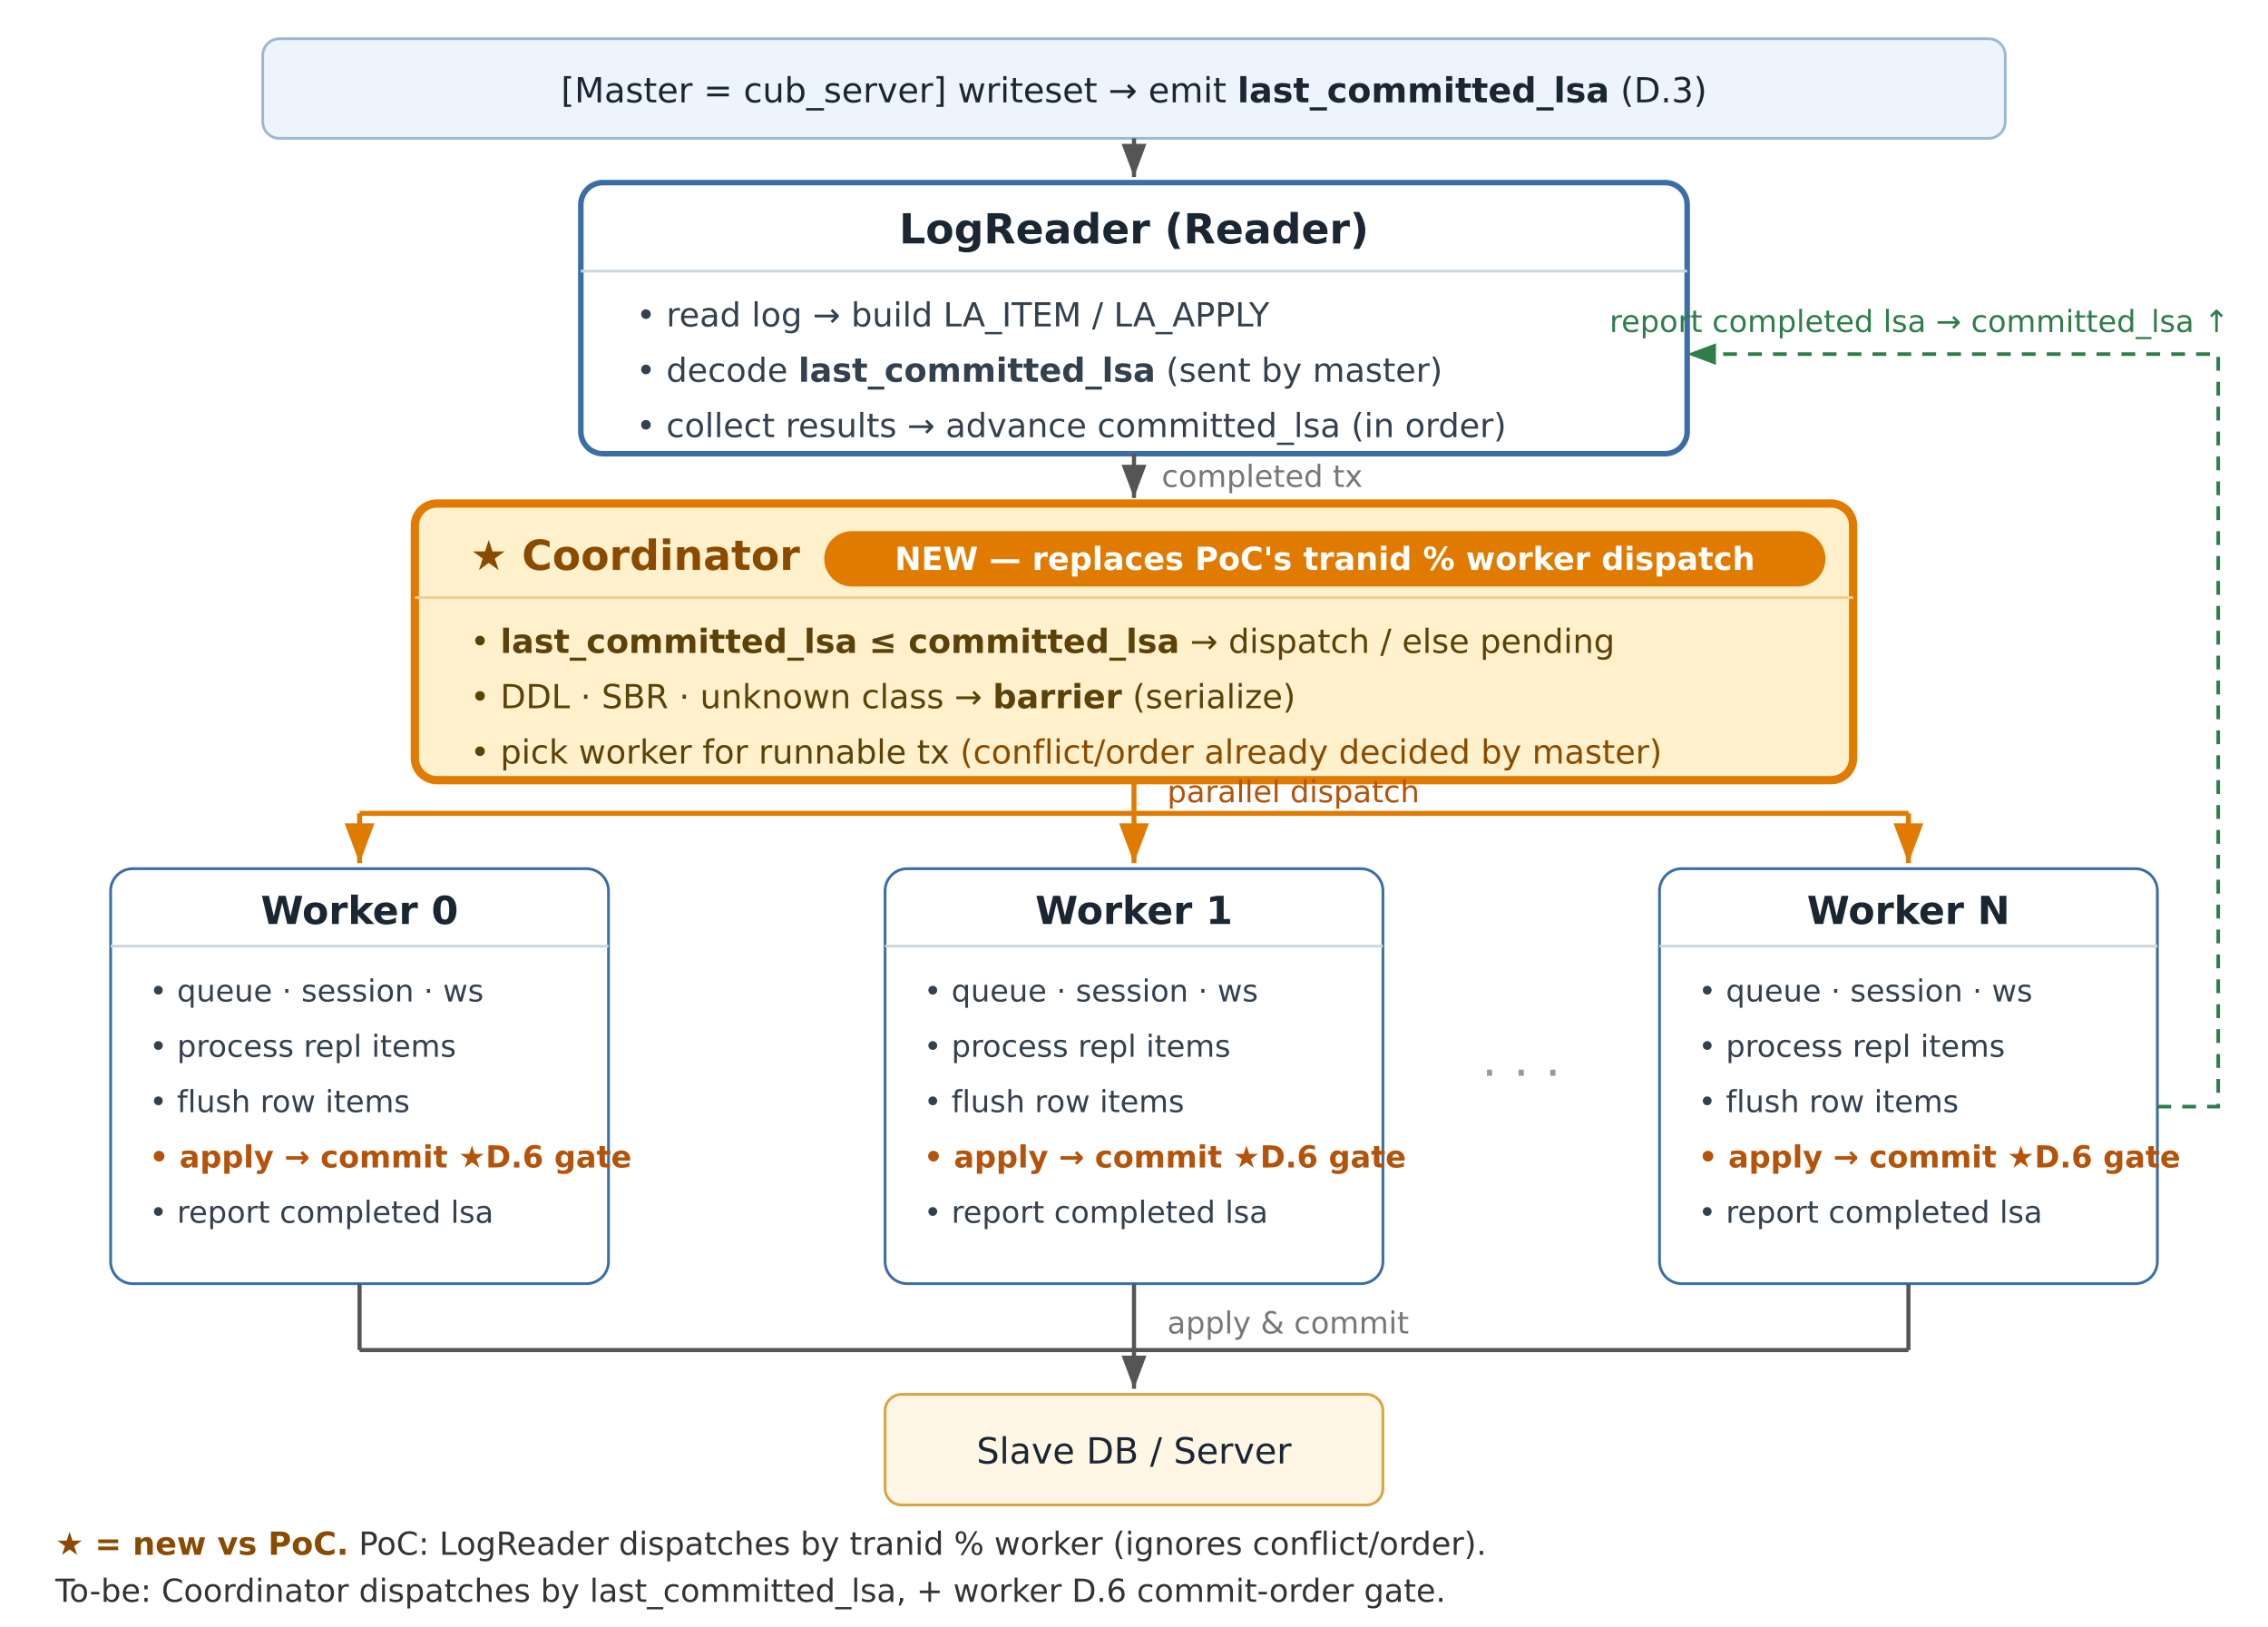
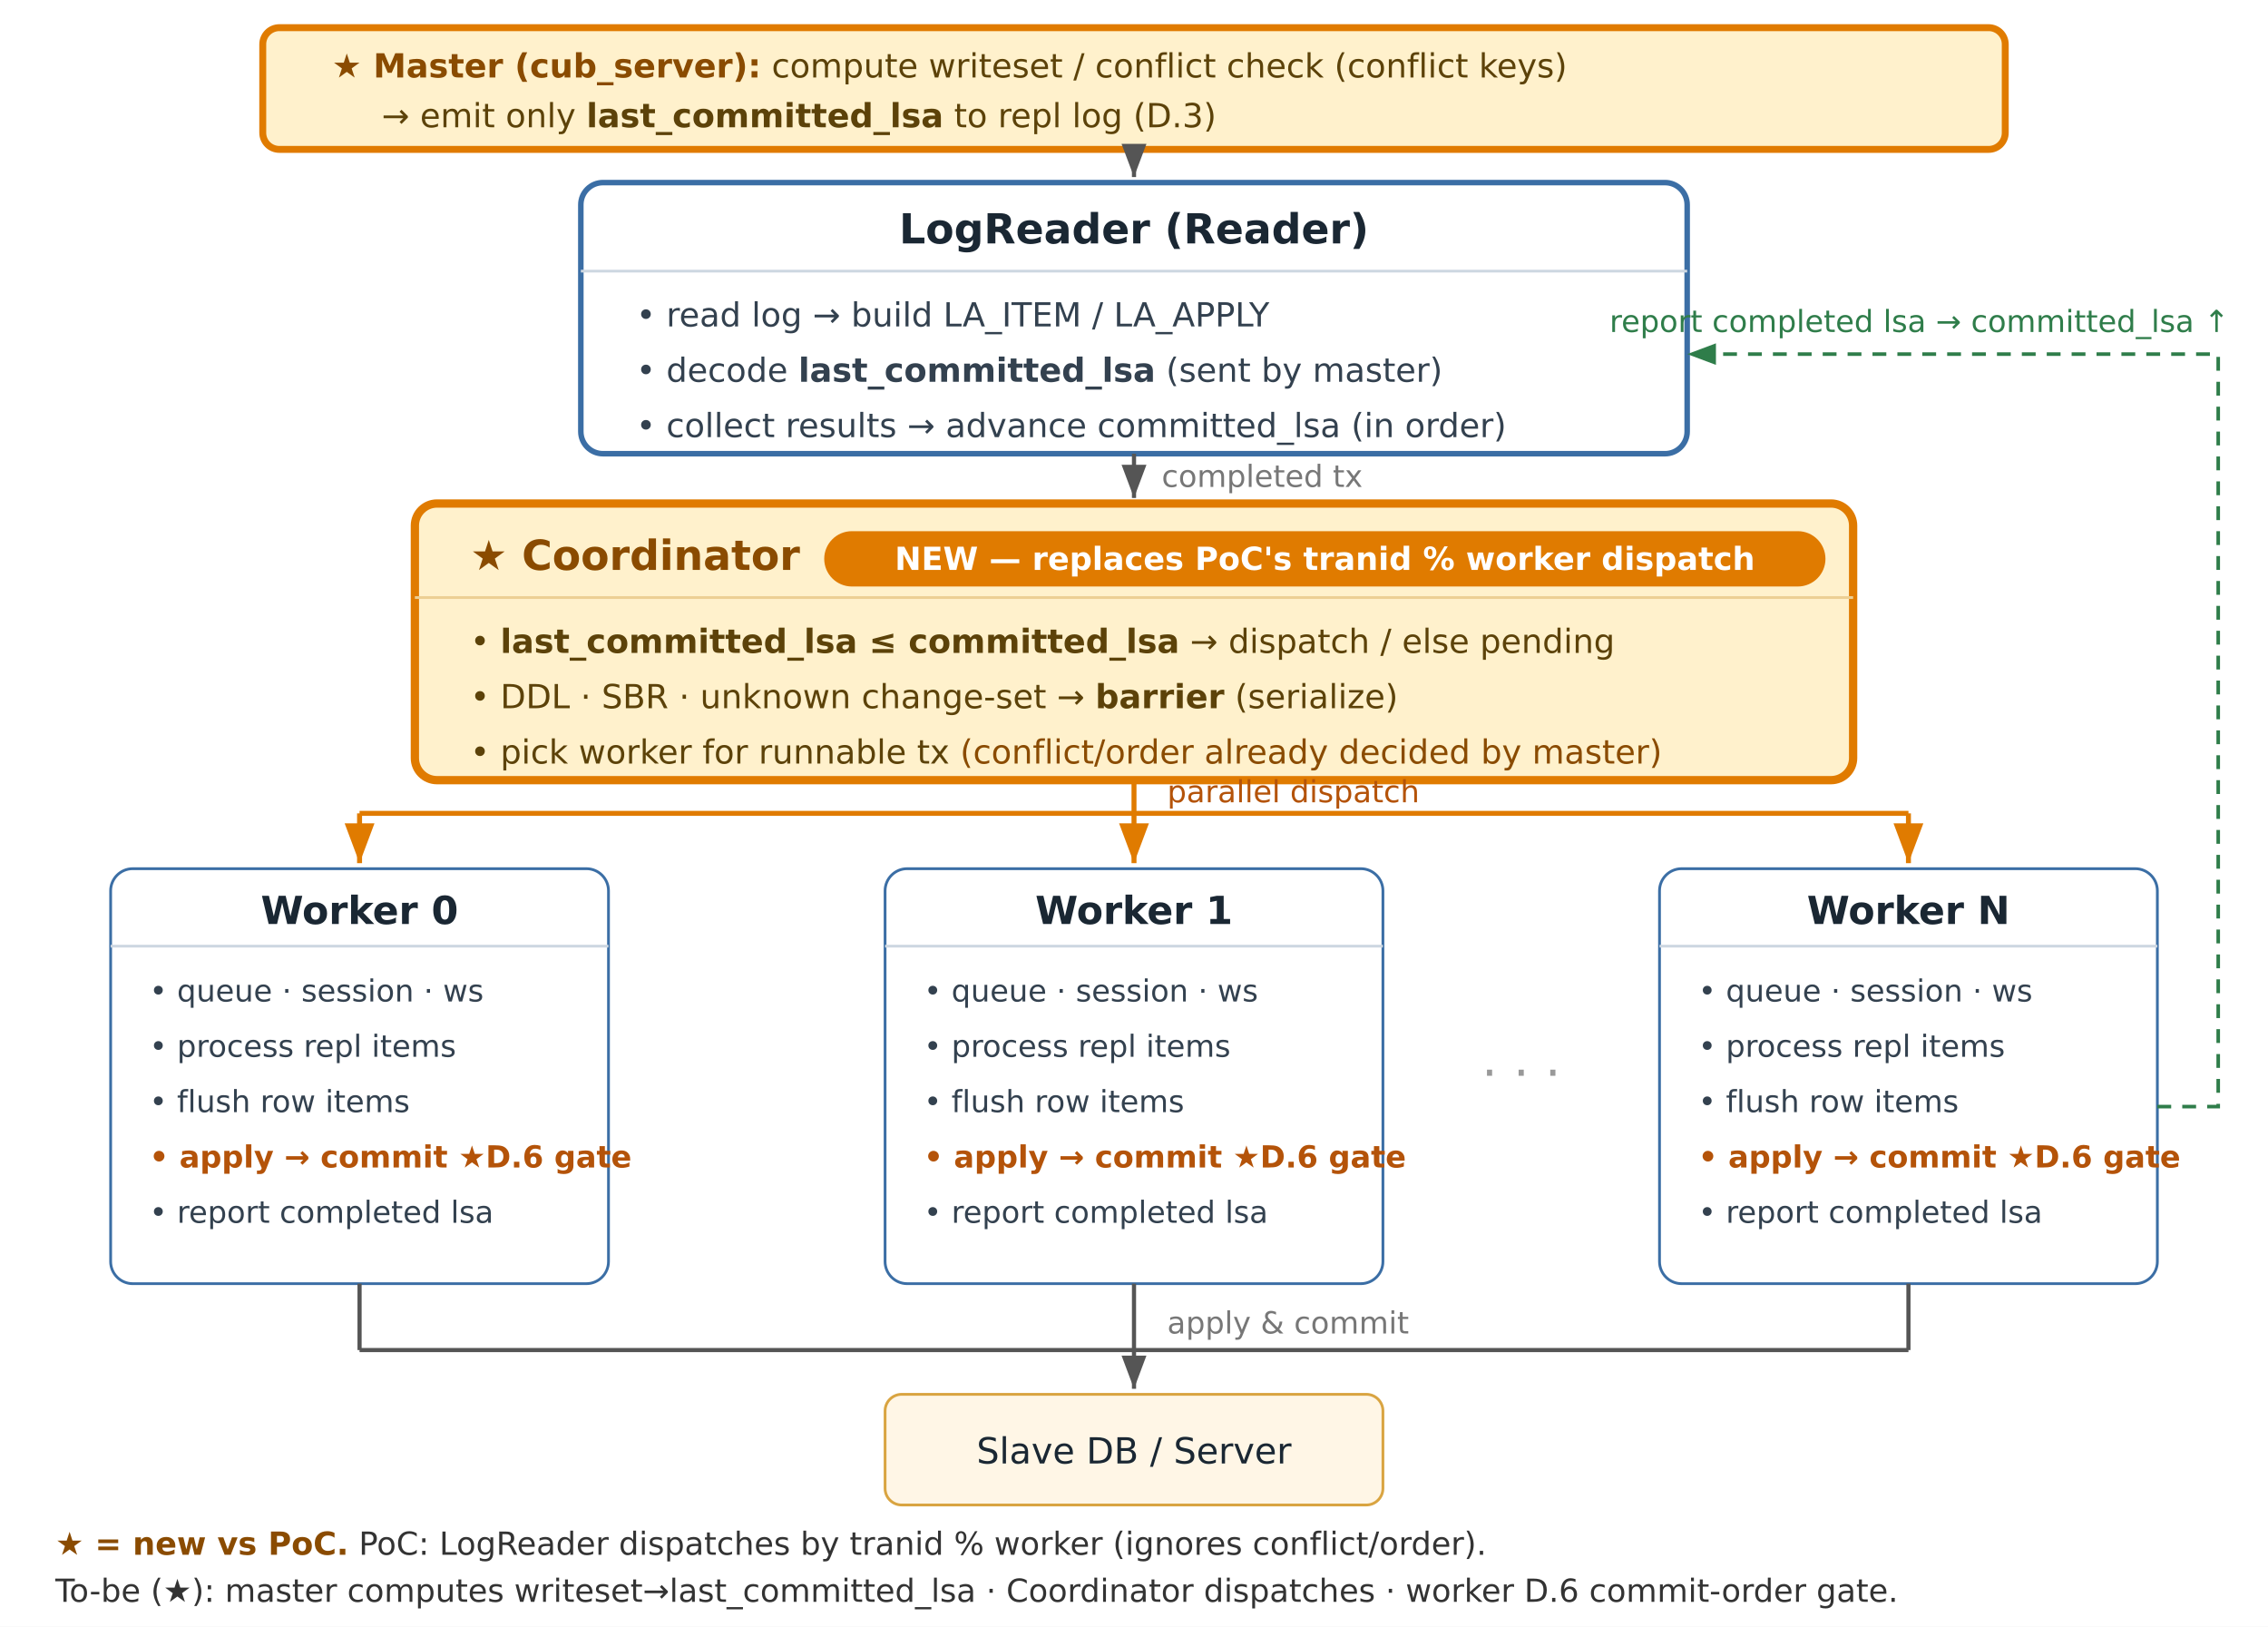
<svg xmlns="http://www.w3.org/2000/svg" width="820" height="588" viewBox="0 0 820 588" font-family="DejaVu Sans, Helvetica, Arial, sans-serif">
  <defs>
    <marker id="p" markerWidth="10" markerHeight="10" refX="8" refY="3" orient="auto" markerUnits="strokeWidth">
      <path d="M0,0 L8,3 L0,6 Z" fill="#555" />
    </marker>
    <marker id="pg" markerWidth="10" markerHeight="10" refX="8" refY="3" orient="auto" markerUnits="strokeWidth">
      <path d="M0,0 L8,3 L0,6 Z" fill="#2f7d4a" />
    </marker>
    <marker id="po" markerWidth="10" markerHeight="10" refX="8" refY="3" orient="auto" markerUnits="strokeWidth">
      <path d="M0,0 L8,3 L0,6 Z" fill="#e07b00" />
    </marker>
  </defs>
  <rect x="0" y="0" width="820" height="588" fill="#ffffff" />
-   <rect x="95" y="14" width="630" height="36" rx="6" fill="#eef4fb" stroke="#9cb8d6" />
-   <text x="410" y="37" text-anchor="middle" font-size="12.5" fill="#1a2733">[Master = cub_server]  writeset → emit <tspan font-weight="bold">last_committed_lsa</tspan>  (D.3)</text>
-   <line x1="410" y1="50" x2="410" y2="64" stroke="#555" stroke-width="1.5" marker-end="url(#p)" />
+   <rect x="95" y="10" width="630" height="44" rx="6" fill="#fff1cc" stroke="#e07b00" stroke-width="2.5" />
+   <text x="120" y="28" font-size="12" fill="#5c4209">
+     <tspan font-weight="bold" fill="#8a4b00">★ Master (cub_server):</tspan>  compute writeset / conflict check (conflict keys)</text>
+   <text x="138" y="46" font-size="12" fill="#5c4209">→ emit only <tspan font-weight="bold">last_committed_lsa</tspan> to repl log  (D.3)</text>
+   <line x1="410" y1="54" x2="410" y2="64" stroke="#555" stroke-width="1.5" marker-end="url(#p)" />
  <rect x="210" y="66" width="400" height="98" rx="8" fill="#ffffff" stroke="#3b6ea5" stroke-width="2" />
  <text x="410" y="88" text-anchor="middle" font-size="15" font-weight="bold" fill="#1a2733">LogReader (Reader)</text>
  <line x1="210" y1="98" x2="610" y2="98" stroke="#cdd7e1" />
  <text x="230" y="118" font-size="12" fill="#33414f">• read log → build LA_ITEM / LA_APPLY</text>
  <text x="230" y="138" font-size="12" fill="#33414f">• decode <tspan font-weight="bold">last_committed_lsa</tspan> (sent by master)</text>
  <text x="230" y="158" font-size="12" fill="#33414f">• collect results → advance committed_lsa (in order)</text>
  <line x1="410" y1="164" x2="410" y2="180" stroke="#555" stroke-width="1.5" marker-end="url(#p)" />
  <text x="420" y="176" font-size="11" fill="#777">completed tx</text>
  <rect x="150" y="182" width="520" height="100" rx="8" fill="#fff1cc" stroke="#e07b00" stroke-width="3" />
  <text x="170" y="206" font-size="15" font-weight="bold" fill="#8a4b00">★ Coordinator</text>
  <rect x="298" y="192" width="362" height="20" rx="10" fill="#e07b00" />
  <text x="479" y="206" text-anchor="middle" font-size="11.5" font-weight="bold" fill="#ffffff">NEW — replaces PoC's  tranid % worker  dispatch</text>
  <line x1="150" y1="216" x2="670" y2="216" stroke="#eccf93" />
  <text x="170" y="236" font-size="12" fill="#5c4209">• <tspan font-weight="bold">last_committed_lsa ≤ committed_lsa</tspan>  →  dispatch / else pending</text>
-   <text x="170" y="256" font-size="12" fill="#5c4209">• DDL · SBR · unknown class  →  <tspan font-weight="bold">barrier</tspan> (serialize)</text>
+   <text x="170" y="256" font-size="12" fill="#5c4209">• DDL · SBR · unknown change-set  →  <tspan font-weight="bold">barrier</tspan> (serialize)</text>
  <text x="170" y="276" font-size="12" fill="#5c4209">• pick worker for runnable tx <tspan fill="#8a4b00">(conflict/order already decided by master)</tspan>
  </text>
  <line x1="410" y1="282" x2="410" y2="294" stroke="#e07b00" stroke-width="1.8" />
  <line x1="130" y1="294" x2="690" y2="294" stroke="#e07b00" stroke-width="1.8" />
  <line x1="130" y1="294" x2="130" y2="312" stroke="#e07b00" stroke-width="1.8" marker-end="url(#po)" />
  <line x1="410" y1="294" x2="410" y2="312" stroke="#e07b00" stroke-width="1.8" marker-end="url(#po)" />
  <line x1="690" y1="294" x2="690" y2="312" stroke="#e07b00" stroke-width="1.8" marker-end="url(#po)" />
  <text x="422" y="290" font-size="11" fill="#b45309">parallel dispatch</text>
  <g>
    <rect x="40" y="314" width="180" height="150" rx="8" fill="#ffffff" stroke="#3b6ea5" />
    <text x="130" y="334" text-anchor="middle" font-size="14" font-weight="bold" fill="#1a2733">Worker 0</text>
    <line x1="40" y1="342" x2="220" y2="342" stroke="#cdd7e1" />
    <text x="54" y="362" font-size="11" fill="#33414f">• queue · session · ws</text>
    <text x="54" y="382" font-size="11" fill="#33414f">• process repl items</text>
    <text x="54" y="402" font-size="11" fill="#33414f">• flush row items</text>
    <text x="54" y="422" font-size="11" font-weight="bold" fill="#b45309">• apply → commit  ★D.6 gate</text>
    <text x="54" y="442" font-size="11" fill="#33414f">• report completed lsa</text>
  </g>
  <g>
    <rect x="320" y="314" width="180" height="150" rx="8" fill="#ffffff" stroke="#3b6ea5" />
    <text x="410" y="334" text-anchor="middle" font-size="14" font-weight="bold" fill="#1a2733">Worker 1</text>
    <line x1="320" y1="342" x2="500" y2="342" stroke="#cdd7e1" />
    <text x="334" y="362" font-size="11" fill="#33414f">• queue · session · ws</text>
    <text x="334" y="382" font-size="11" fill="#33414f">• process repl items</text>
    <text x="334" y="402" font-size="11" fill="#33414f">• flush row items</text>
    <text x="334" y="422" font-size="11" font-weight="bold" fill="#b45309">• apply → commit  ★D.6 gate</text>
    <text x="334" y="442" font-size="11" fill="#33414f">• report completed lsa</text>
  </g>
  <text x="550" y="394" text-anchor="middle" font-size="18" fill="#999">· · ·</text>
  <g>
    <rect x="600" y="314" width="180" height="150" rx="8" fill="#ffffff" stroke="#3b6ea5" />
    <text x="690" y="334" text-anchor="middle" font-size="14" font-weight="bold" fill="#1a2733">Worker N</text>
    <line x1="600" y1="342" x2="780" y2="342" stroke="#cdd7e1" />
    <text x="614" y="362" font-size="11" fill="#33414f">• queue · session · ws</text>
    <text x="614" y="382" font-size="11" fill="#33414f">• process repl items</text>
    <text x="614" y="402" font-size="11" fill="#33414f">• flush row items</text>
    <text x="614" y="422" font-size="11" font-weight="bold" fill="#b45309">• apply → commit  ★D.6 gate</text>
    <text x="614" y="442" font-size="11" fill="#33414f">• report completed lsa</text>
  </g>
  <line x1="130" y1="464" x2="130" y2="488" stroke="#555" stroke-width="1.5" />
  <line x1="410" y1="464" x2="410" y2="488" stroke="#555" stroke-width="1.5" />
  <line x1="690" y1="464" x2="690" y2="488" stroke="#555" stroke-width="1.5" />
  <line x1="130" y1="488" x2="690" y2="488" stroke="#555" stroke-width="1.5" />
  <line x1="410" y1="488" x2="410" y2="502" stroke="#555" stroke-width="1.5" marker-end="url(#p)" />
  <rect x="320" y="504" width="180" height="40" rx="6" fill="#fff6e6" stroke="#d9a441" />
  <text x="410" y="529" text-anchor="middle" font-size="13" fill="#1a2733">Slave DB / Server</text>
  <text x="422" y="482" font-size="11" fill="#777">apply &amp; commit</text>
  <polyline points="780,400 802,400 802,128 610,128" fill="none" stroke="#2f7d4a" stroke-width="1.3" stroke-dasharray="5,4" marker-end="url(#pg)" />
  <text x="806" y="120" text-anchor="end" font-size="11" fill="#2f7d4a">report completed lsa → committed_lsa ↑</text>
  <text x="20" y="562" font-size="11.5" fill="#333">
    <tspan font-weight="bold" fill="#8a4b00">★ = new vs PoC.</tspan>  PoC: LogReader dispatches by tranid % worker (ignores conflict/order).</text>
-   <text x="20" y="579" font-size="11.5" fill="#333">To-be: Coordinator dispatches by last_committed_lsa, + worker D.6 commit-order gate.</text>
+   <text x="20" y="579" font-size="11.5" fill="#333">To-be (★): master computes writeset→last_committed_lsa · Coordinator dispatches · worker D.6 commit-order gate.</text>
</svg>
